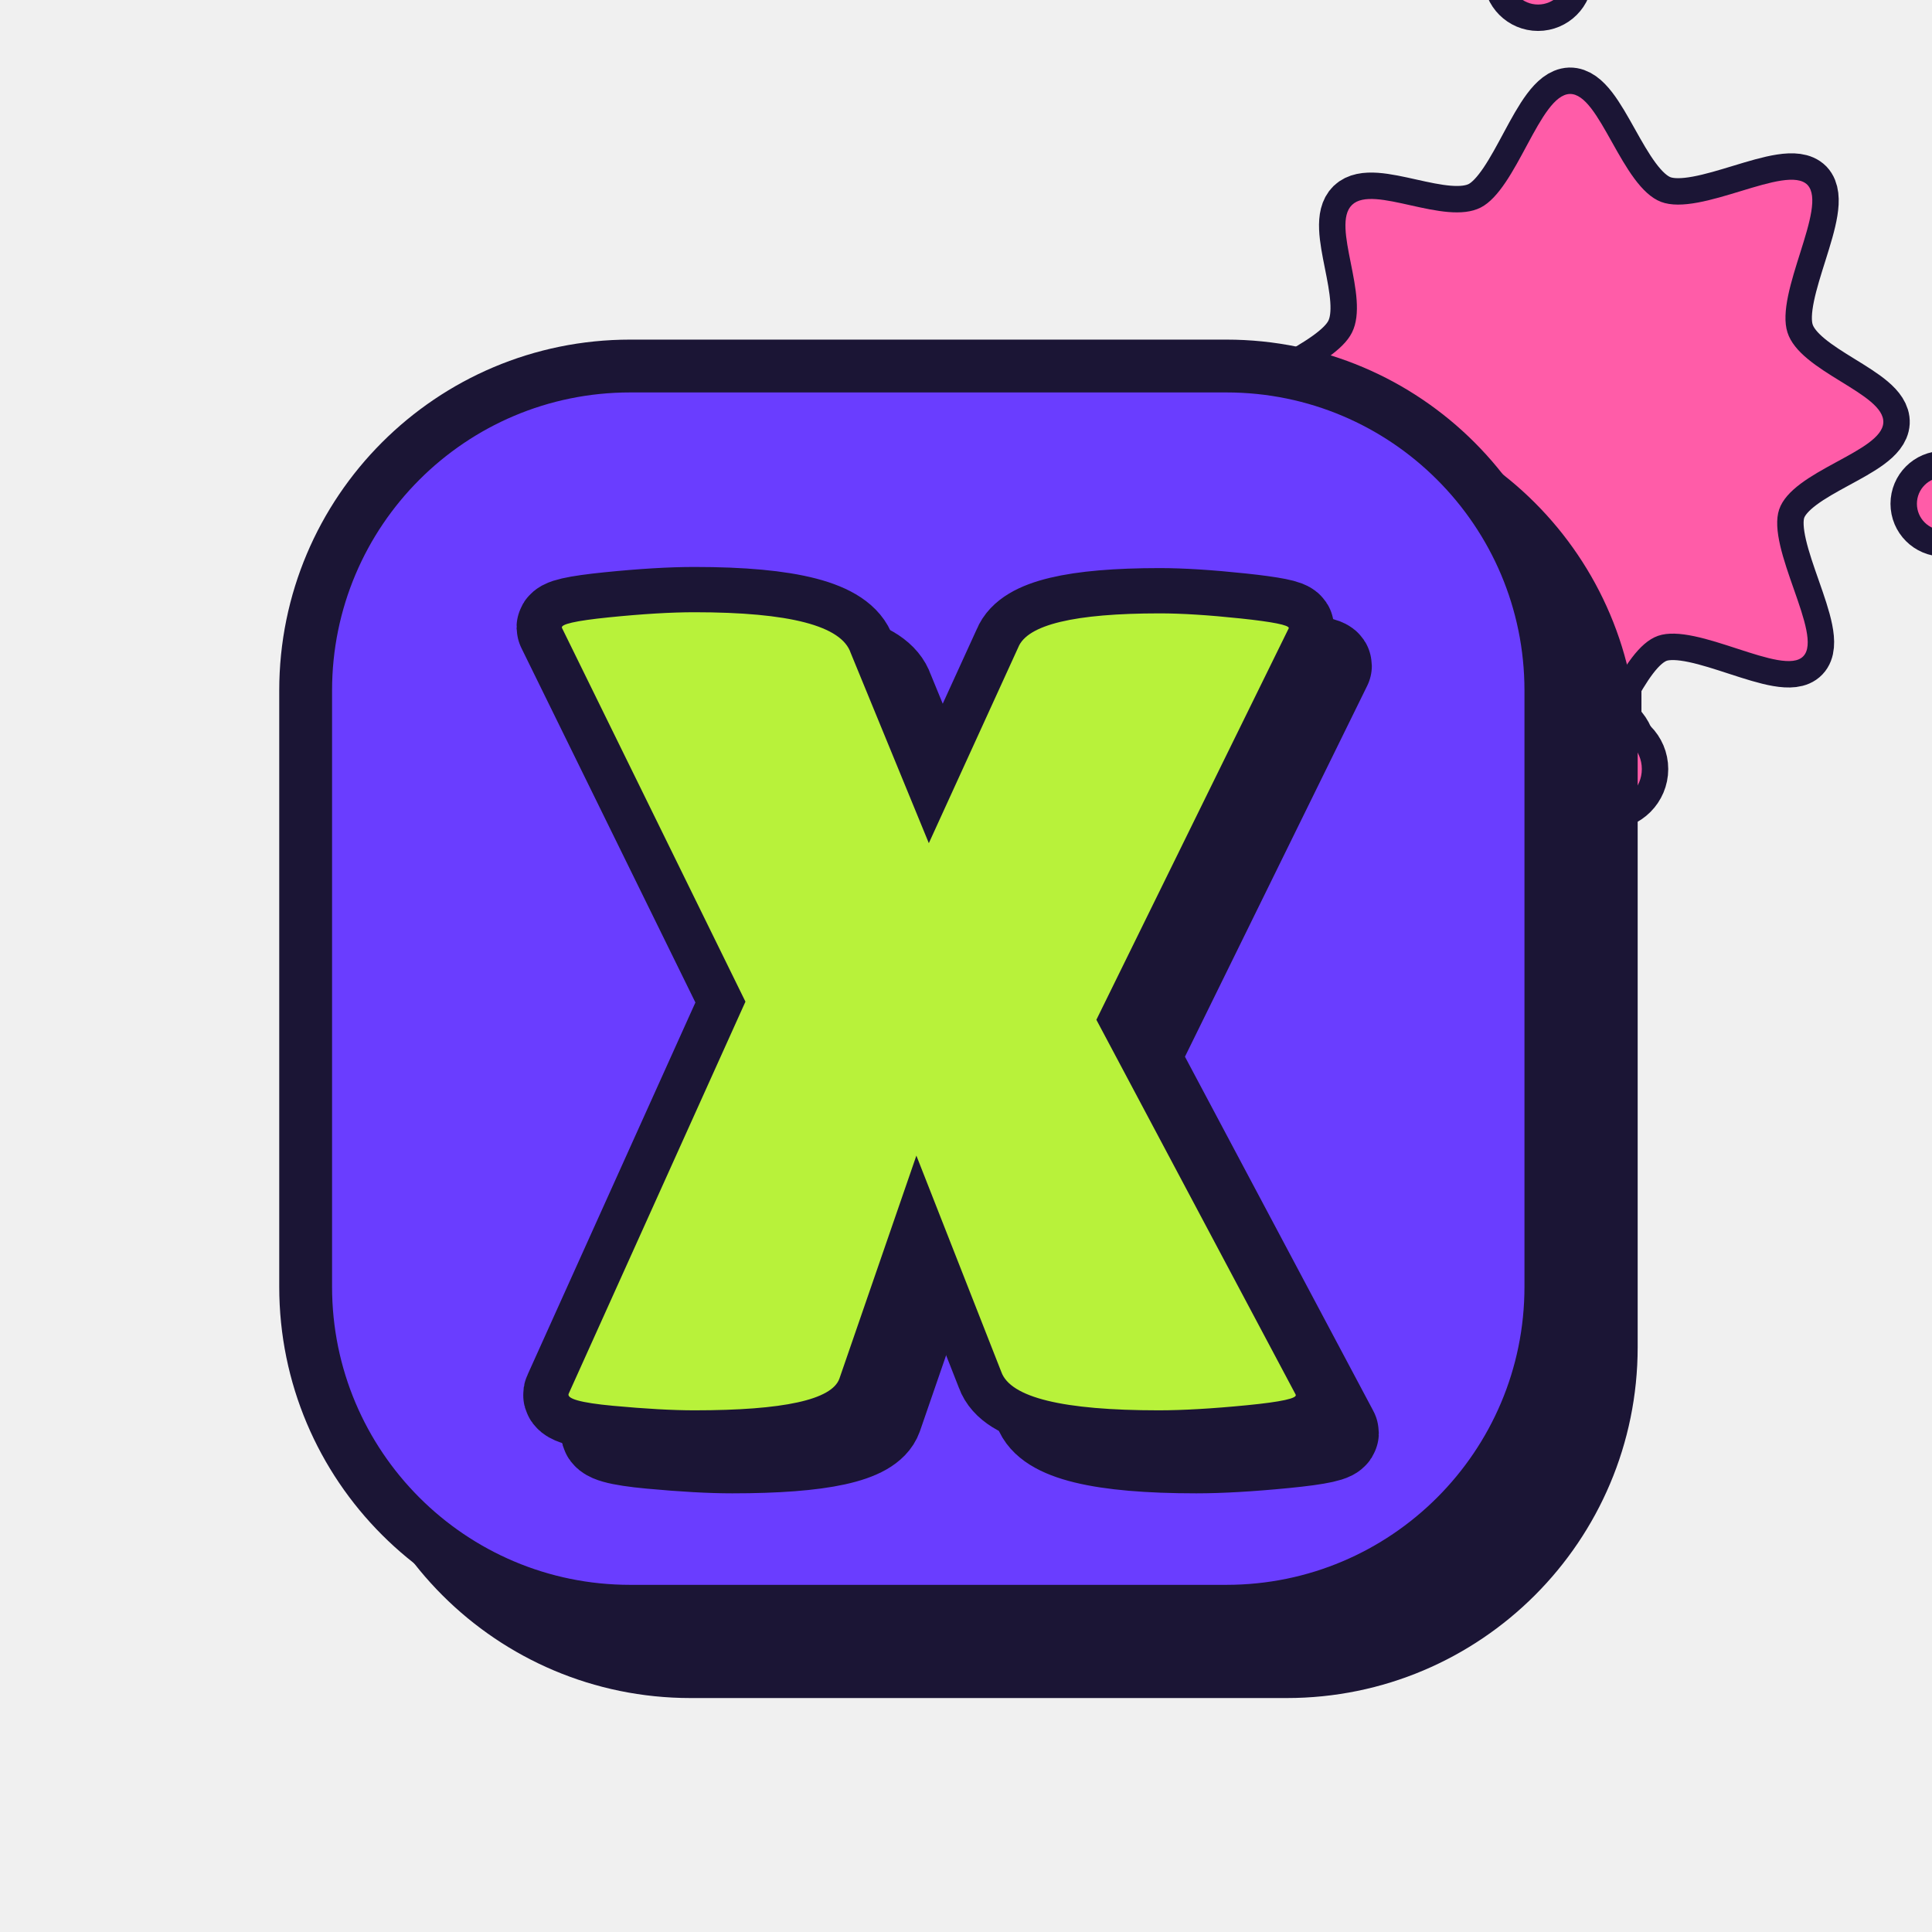
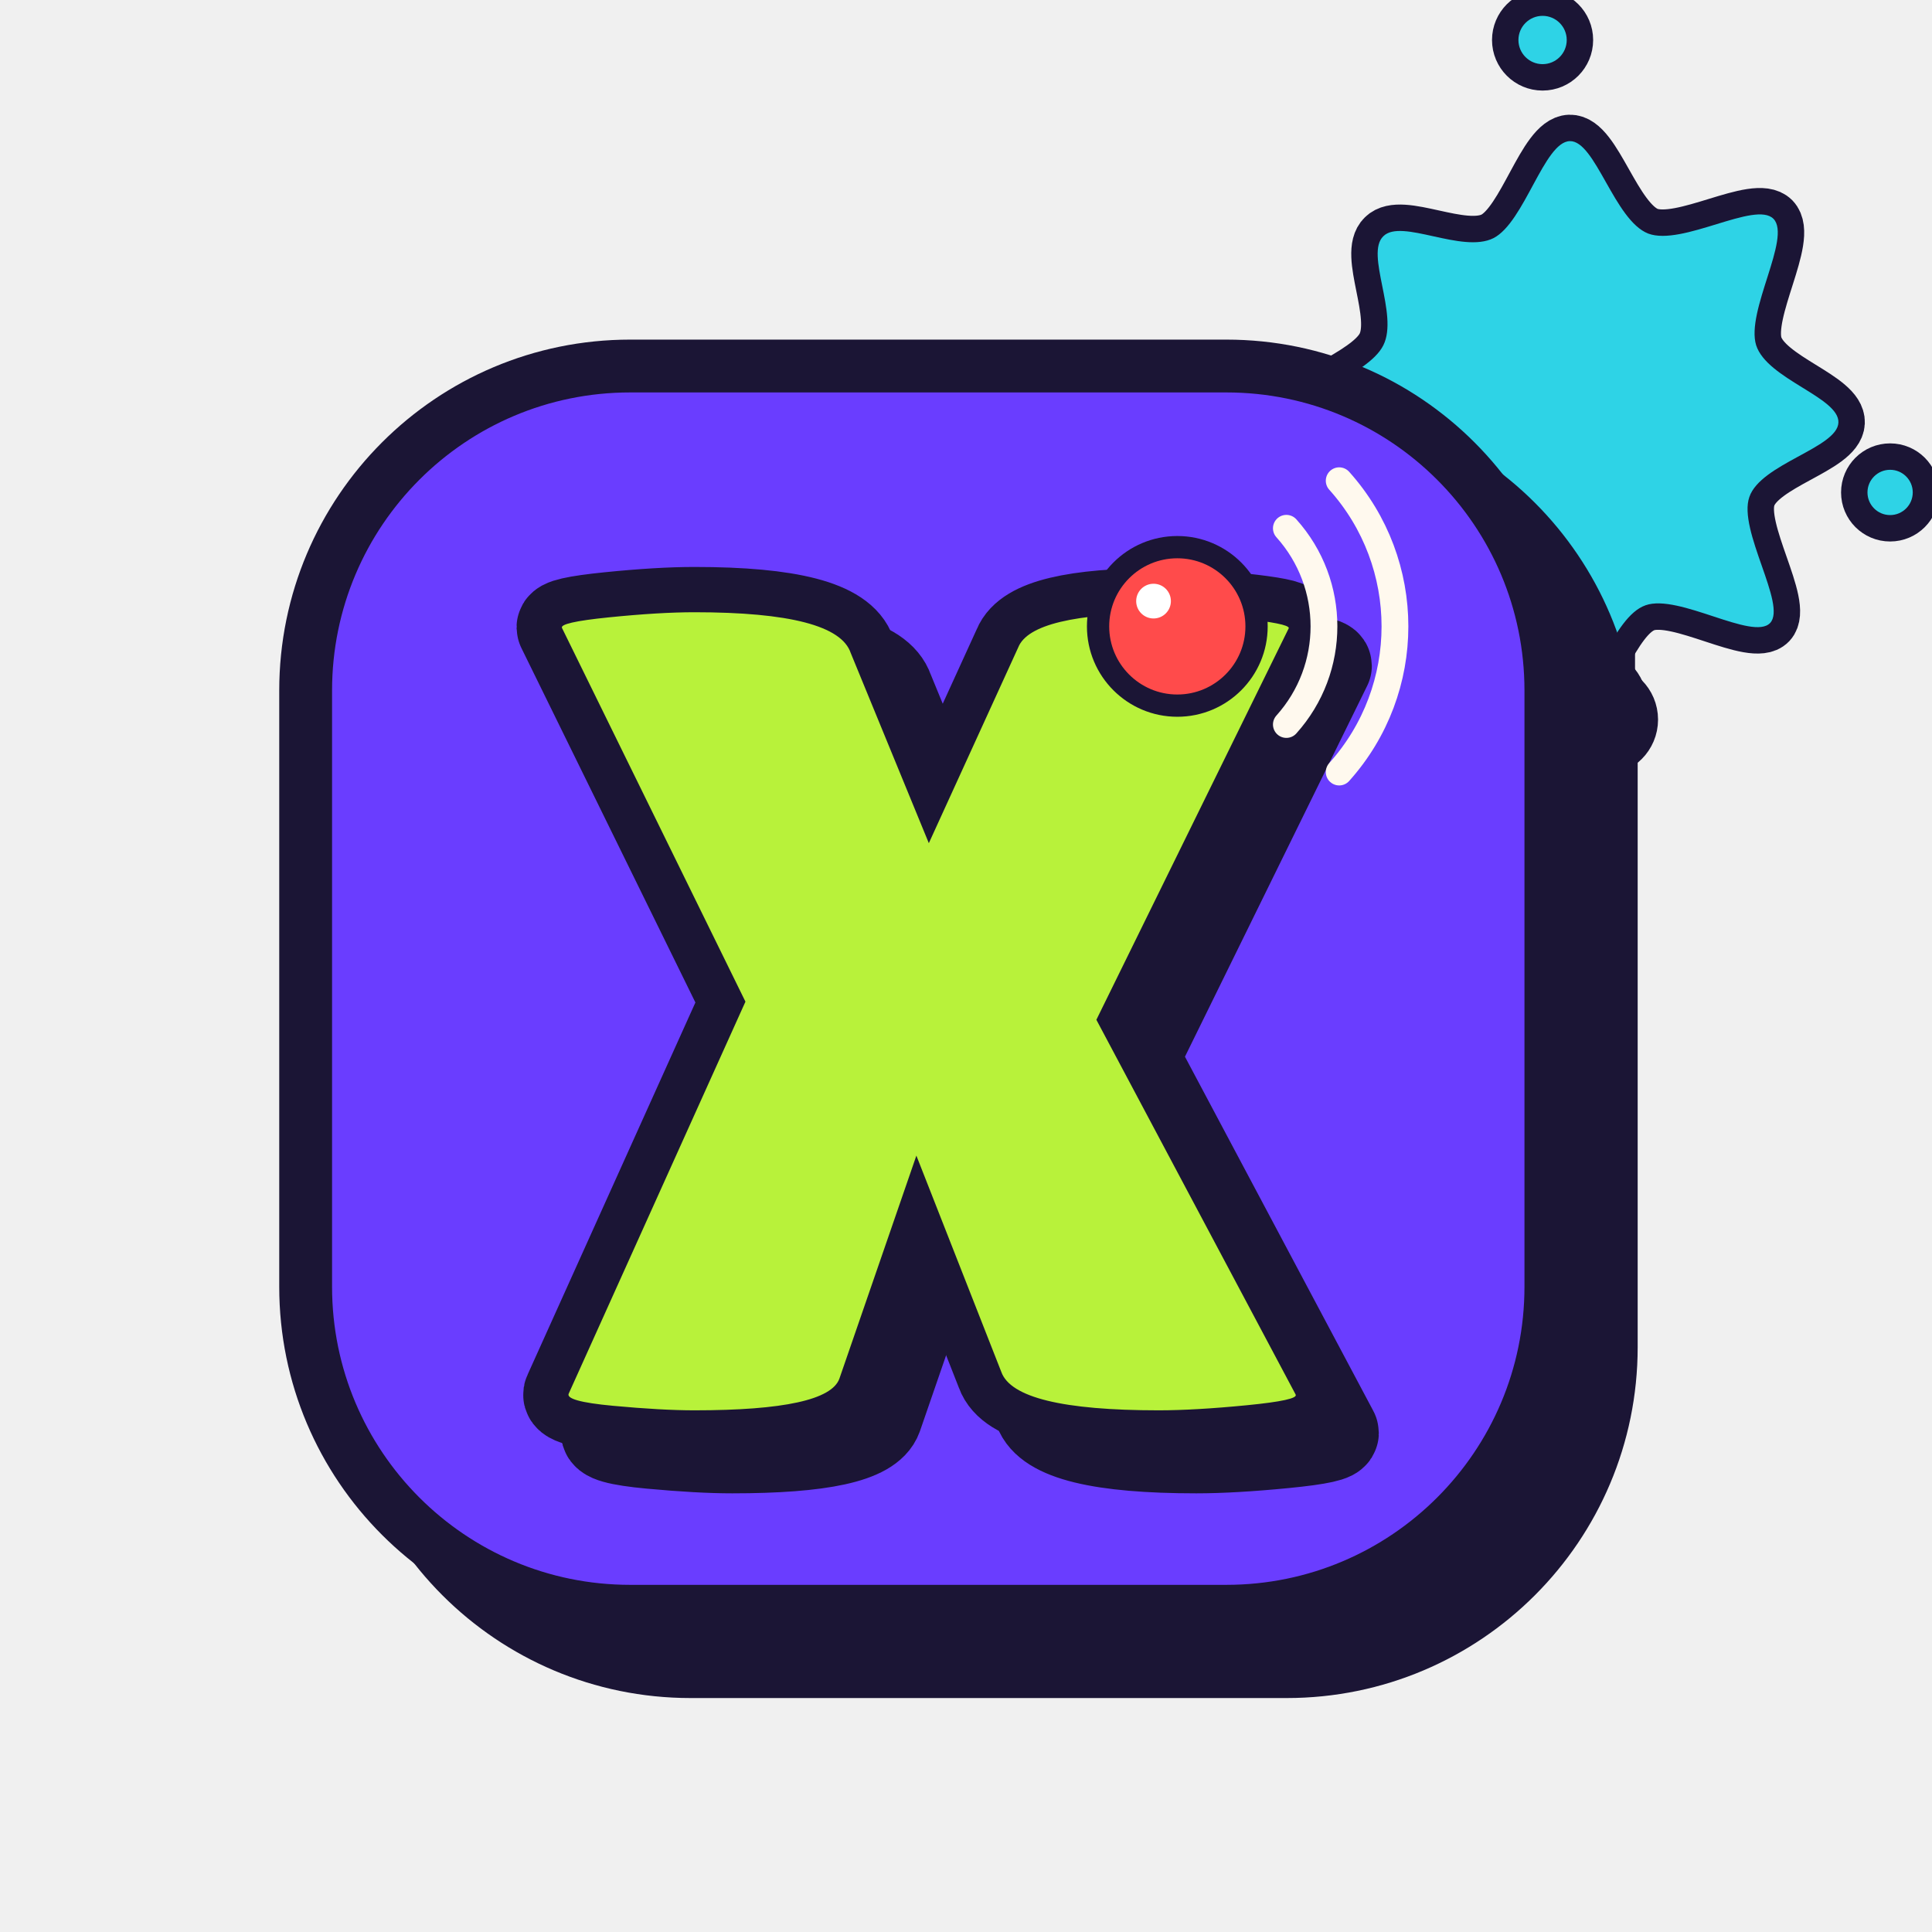
<svg xmlns="http://www.w3.org/2000/svg" viewBox="0 0 512 512" width="512" height="512" role="img">
  <g>
-     <path d="M499.1,112.0 C498.7,119.8 475.0,124.7 471.5,135.0 C468.0,145.3 483.3,168.3 477.9,173.9 C472.6,179.5 449.7,164.9 439.4,168.5 C429.1,172.1 423.7,195.8 416.0,195.6 C408.3,195.3 403.7,170.4 393.2,167.0 C382.7,163.6 358.5,180.3 352.9,175.1 C347.3,169.8 363.5,145.8 359.7,135.3 C355.8,124.8 329.9,119.9 329.7,112.0 C329.5,104.1 353.6,97.7 358.3,88.1 C363.1,78.5 352.6,59.8 358.3,54.3 C364.0,48.8 382.8,59.9 392.4,55.0 C402.0,50.1 408.0,25.2 416.0,24.9 C424.0,24.7 429.7,49.5 440.2,53.5 C450.7,57.5 473.4,43.3 479.0,49.0 C484.5,54.8 470.3,77.6 473.7,88.1 C477.0,98.6 499.5,104.2 499.1,112.0 Z" fill="#1B1535" stroke="#1B1535" stroke-width="14.0" stroke-linejoin="round" />
-     <circle cx="426.0" cy="203.8" r="9.1" fill="#1B1535" stroke="#1B1535" stroke-width="14.0" stroke-linejoin="round" />
-     <circle cx="407.6" cy="-6.3" r="7.5" fill="#1B1535" stroke="#1B1535" stroke-width="14.0" stroke-linejoin="round" />
-     <circle cx="515.0" cy="133.5" r="7.0" fill="#1B1535" stroke="#1B1535" stroke-width="14.0" stroke-linejoin="round" />
-     <rect x="416.7" y="150.5" width="11.3" height="48.8" rx="5.6" fill="#1B1535" stroke="#1B1535" stroke-width="14.0" stroke-linejoin="round" />
-     <circle cx="422.3" cy="199.3" r="9.6" fill="#1B1535" stroke="#1B1535" stroke-width="14.0" stroke-linejoin="round" />
+     <path d="M487.2,112.0 C486.9,118.7 466.6,122.9 463.6,131.7 C460.5,140.5 473.6,160.3 469.1,165.1 C464.5,169.9 444.9,157.3 436.1,160.4 C427.2,163.5 422.6,183.9 416.0,183.6 C409.4,183.4 405.5,162.1 396.5,159.1 C387.5,156.2 366.7,170.6 361.9,166.1 C357.2,161.5 371.0,141.0 367.7,132.0 C364.4,123.0 342.2,118.7 342.0,112.0 C341.8,105.3 362.5,99.8 366.6,91.5 C370.7,83.3 361.7,67.3 366.6,62.6 C371.4,57.8 387.5,67.3 395.8,63.1 C404.0,58.9 409.2,37.6 416.0,37.4 C422.8,37.2 427.8,58.4 436.8,61.9 C445.8,65.3 465.2,53.1 470.0,58.0 C474.8,63.0 462.6,82.5 465.4,91.5 C468.3,100.5 487.5,105.3 487.2,112.0 Z" fill="#1B1535" stroke="#1B1535" stroke-width="14.0" stroke-linejoin="round" />
+     <circle cx="424.6" cy="190.7" r="7.8" fill="#1B1535" stroke="#1B1535" stroke-width="14.0" stroke-linejoin="round" />
+     <circle cx="408.8" cy="10.6" r="6.4" fill="#1B1535" stroke="#1B1535" stroke-width="14.0" stroke-linejoin="round" />
+     <circle cx="500.9" cy="130.5" r="6.0" fill="#1B1535" stroke="#1B1535" stroke-width="14.0" stroke-linejoin="round" />
+     <rect x="416.6" y="145.0" width="9.7" height="41.8" rx="4.8" fill="#1B1535" stroke="#1B1535" stroke-width="14.0" stroke-linejoin="round" />
+     <circle cx="421.4" cy="186.8" r="8.2" fill="#1B1535" stroke="#1B1535" stroke-width="14.0" stroke-linejoin="round" />
  </g>
  <g>
-     <path d="M499.1,112.0 C498.7,119.8 475.0,124.7 471.5,135.0 C468.0,145.3 483.3,168.3 477.9,173.9 C472.6,179.5 449.7,164.9 439.4,168.5 C429.1,172.1 423.7,195.8 416.0,195.6 C408.3,195.3 403.7,170.4 393.2,167.0 C382.7,163.6 358.5,180.3 352.9,175.1 C347.3,169.8 363.5,145.8 359.7,135.3 C355.8,124.8 329.9,119.9 329.7,112.0 C329.5,104.1 353.6,97.7 358.3,88.1 C363.1,78.5 352.6,59.8 358.3,54.3 C364.0,48.8 382.8,59.9 392.4,55.0 C402.0,50.1 408.0,25.2 416.0,24.9 C424.0,24.7 429.7,49.5 440.2,53.5 C450.7,57.5 473.4,43.3 479.0,49.0 C484.5,54.8 470.3,77.6 473.7,88.1 C477.0,98.6 499.5,104.2 499.1,112.0 Z" fill="#FF5CA8" />
-     <circle cx="426.0" cy="203.8" r="9.1" fill="#FF5CA8" />
-     <circle cx="407.6" cy="-6.3" r="7.5" fill="#FF5CA8" />
-     <circle cx="515.0" cy="133.5" r="7.0" fill="#FF5CA8" />
-     <rect x="416.7" y="150.5" width="11.3" height="48.8" rx="5.6" fill="#FF5CA8" />
-     <circle cx="422.3" cy="199.3" r="9.6" fill="#FF5CA8" />
+     <path d="M487.2,112.0 C486.9,118.7 466.6,122.9 463.6,131.7 C460.5,140.5 473.6,160.3 469.1,165.1 C464.5,169.9 444.9,157.3 436.1,160.4 C427.2,163.5 422.6,183.9 416.0,183.6 C409.4,183.4 405.5,162.1 396.5,159.1 C387.5,156.2 366.7,170.6 361.9,166.1 C357.2,161.5 371.0,141.0 367.7,132.0 C364.4,123.0 342.2,118.7 342.0,112.0 C341.8,105.3 362.5,99.8 366.6,91.5 C370.7,83.3 361.7,67.3 366.6,62.6 C371.4,57.8 387.5,67.3 395.8,63.1 C404.0,58.9 409.2,37.6 416.0,37.4 C422.8,37.2 427.8,58.4 436.8,61.9 C445.8,65.3 465.2,53.1 470.0,58.0 C474.8,63.0 462.6,82.5 465.4,91.5 C468.3,100.5 487.5,105.3 487.2,112.0 Z" fill="#2ED3E6" />
+     <circle cx="424.6" cy="190.7" r="7.8" fill="#2ED3E6" />
+     <circle cx="408.8" cy="10.6" r="6.4" fill="#2ED3E6" />
+     <circle cx="500.9" cy="130.5" r="6.0" fill="#2ED3E6" />
+     <rect x="416.6" y="145.0" width="9.7" height="41.8" rx="4.8" fill="#2ED3E6" />
+     <circle cx="421.4" cy="186.8" r="8.2" fill="#2ED3E6" />
  </g>
  <rect x="97.0" y="113.0" width="330.0" height="330.0" rx="86.0" fill="#1B1535" stroke="#1B1535" stroke-width="14.0" />
  <rect x="81.0" y="97.0" width="330.0" height="330.0" rx="86.0" fill="#6A3DFF" stroke="#1B1535" stroke-width="14.0" />
  <g transform="translate(10.0,10.0)" fill="#1B1535" stroke="#1B1535" stroke-width="24.0" stroke-linejoin="round">
    <path d="M269.85 171.55Q273.45 162.55 307.35 162.55Q316.05 162.55 328.8 163.9Q341.55 165.25 341.55 166.45L290.55 270.25L343.35 369.55Q344.25 371.05 330.45 372.4Q316.65 373.75 307.05 373.75Q268.95 373.75 265.35 363.55L242.85 306.25L222.45 365.35Q219.45 373.75 184.05 373.75Q175.35 373.75 162.45 372.55Q149.55 371.35 150.75 369.25L197.55 265.45L148.95 166.45Q148.05 164.95 161.4 163.6Q174.75 162.25 184.05 162.25Q221.85 162.25 225.45 173.05L246.15 223.45Z" />
  </g>
  <g fill="#1B1535" stroke="#1B1535" stroke-width="24.0" stroke-linejoin="round">
    <path d="M269.85 171.55Q273.45 162.55 307.35 162.55Q316.05 162.55 328.8 163.9Q341.55 165.25 341.55 166.45L290.55 270.25L343.35 369.55Q344.25 371.05 330.45 372.4Q316.65 373.75 307.05 373.75Q268.95 373.75 265.35 363.55L242.85 306.25L222.45 365.35Q219.45 373.75 184.05 373.75Q175.35 373.75 162.45 372.55Q149.55 371.35 150.75 369.25L197.55 265.45L148.95 166.45Q148.05 164.95 161.4 163.6Q174.75 162.25 184.05 162.25Q221.85 162.25 225.45 173.05L246.15 223.45Z" />
  </g>
  <g>
    <path d="M269.85 171.55Q273.45 162.55 307.35 162.55Q316.05 162.55 328.8 163.9Q341.55 165.25 341.55 166.45L290.55 270.25L343.35 369.55Q344.25 371.05 330.45 372.4Q316.65 373.75 307.05 373.75Q268.95 373.75 265.35 363.55L242.85 306.25L222.45 365.35Q219.45 373.75 184.05 373.75Q175.35 373.75 162.45 372.55Q149.55 371.35 150.75 369.25L197.55 265.45L148.95 166.45Q148.05 164.95 161.4 163.6Q174.75 162.25 184.05 162.25Q221.85 162.25 225.45 173.05L246.15 223.45Z" fill="#B8F23A" />
  </g>
+   <path d="M340.9,140.0 A38.9,38.9 0 0 1 340.9,192.0" fill="none" stroke="#FFF9EE" stroke-width="7.1" stroke-linecap="round" />
+   <path d="M354.9,127.4 A57.8,57.8 0 0 1 354.9,204.6" fill="none" stroke="#FFF9EE" stroke-width="7.1" stroke-linecap="round" />
+   <circle cx="312.0" cy="166.0" r="21.0" fill="#FF4B4B" stroke="#1B1535" stroke-width="5.9" />
+   <circle cx="305.7" cy="159.3" r="4.6" fill="#FFFFFF" />
</svg>
